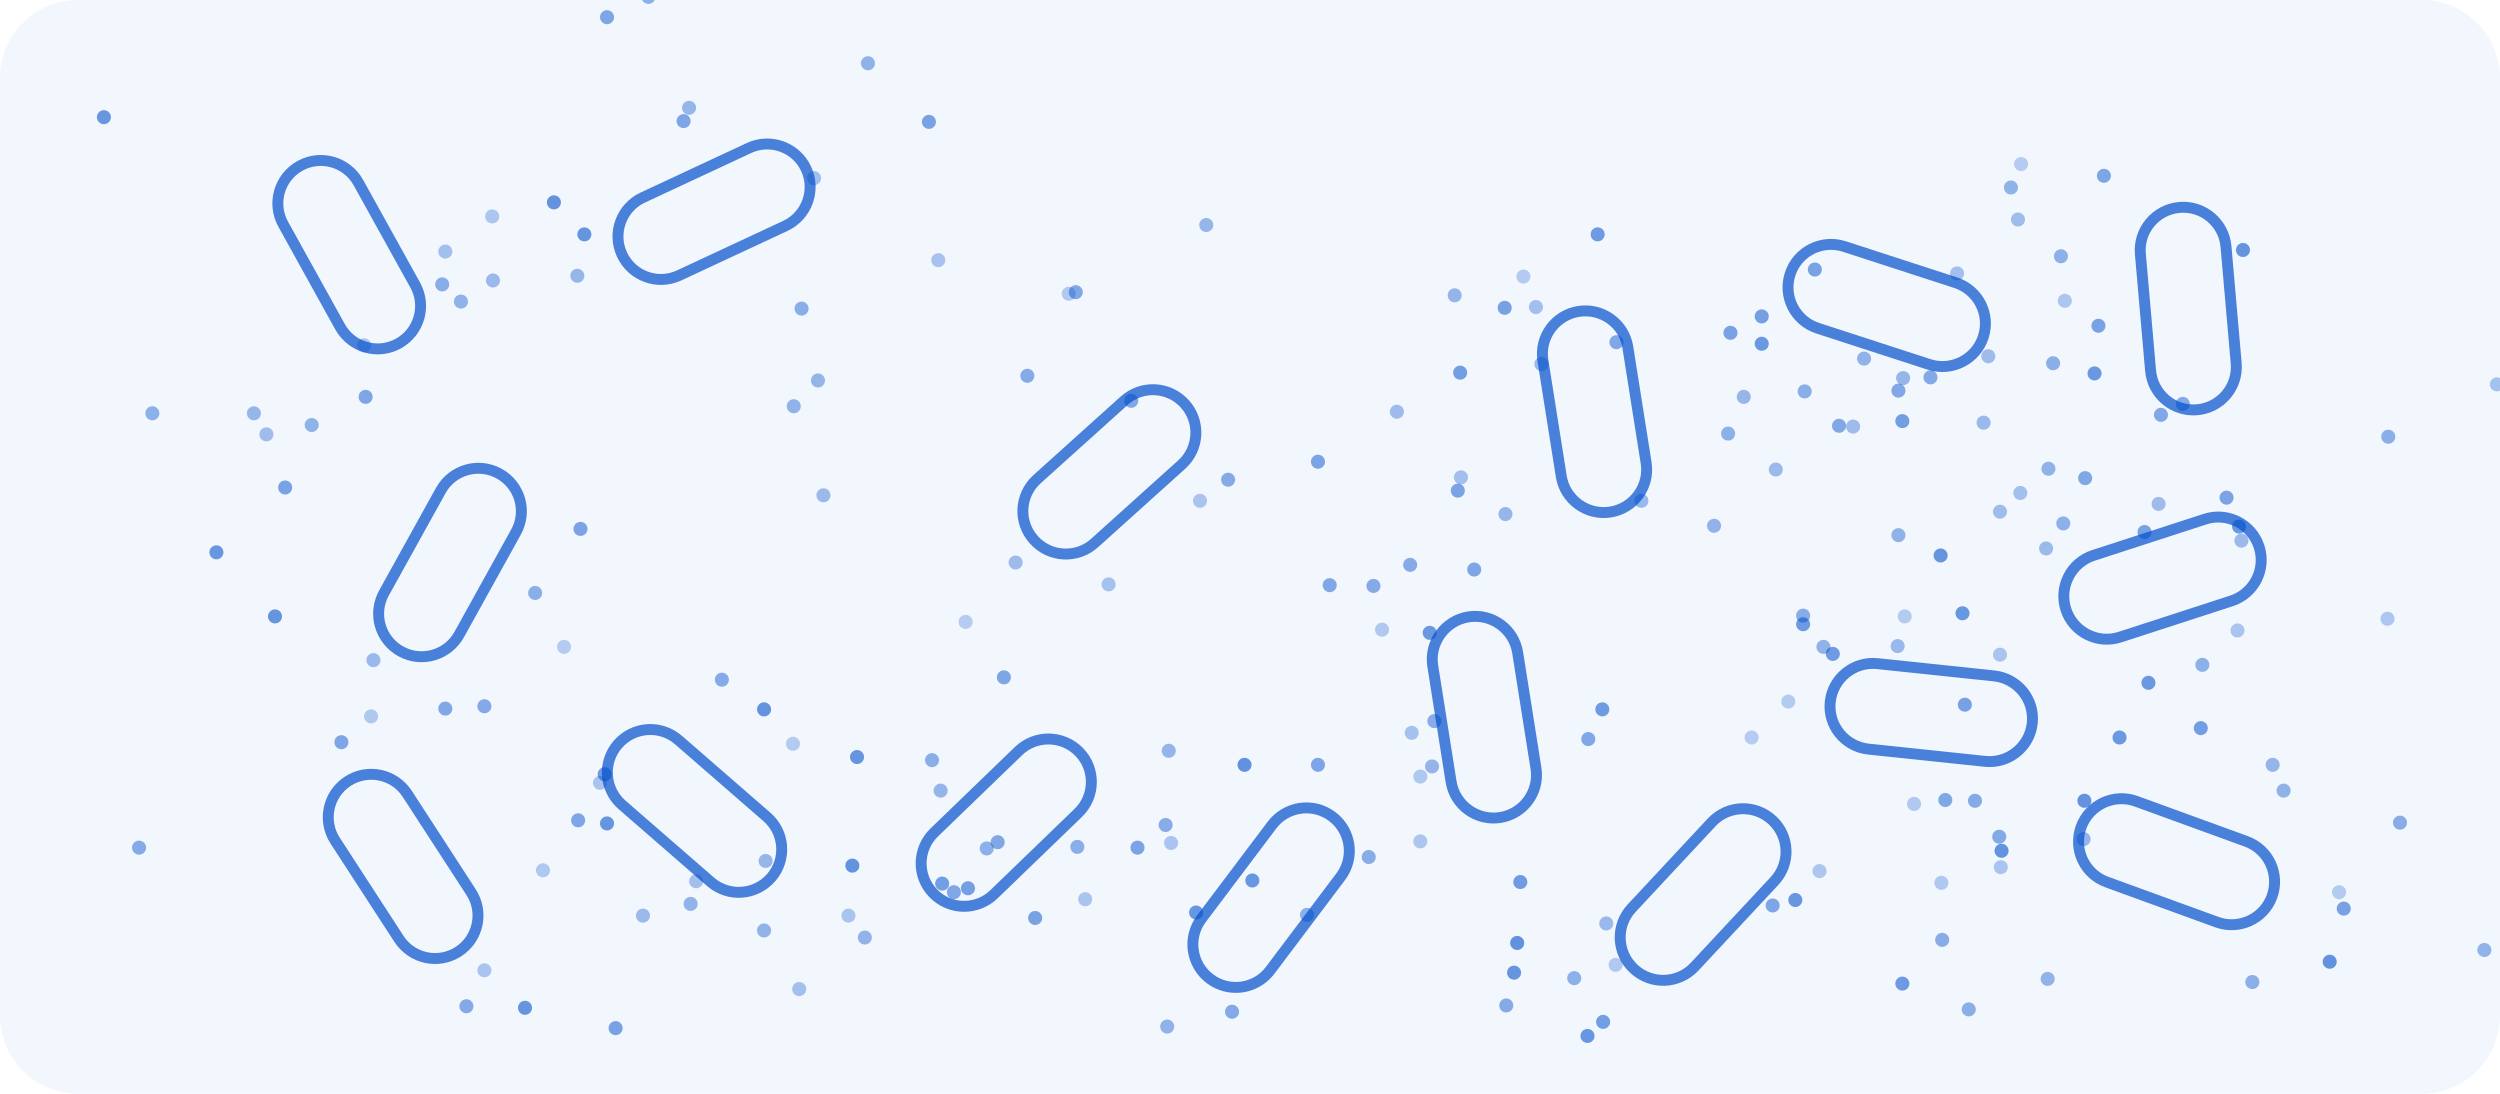
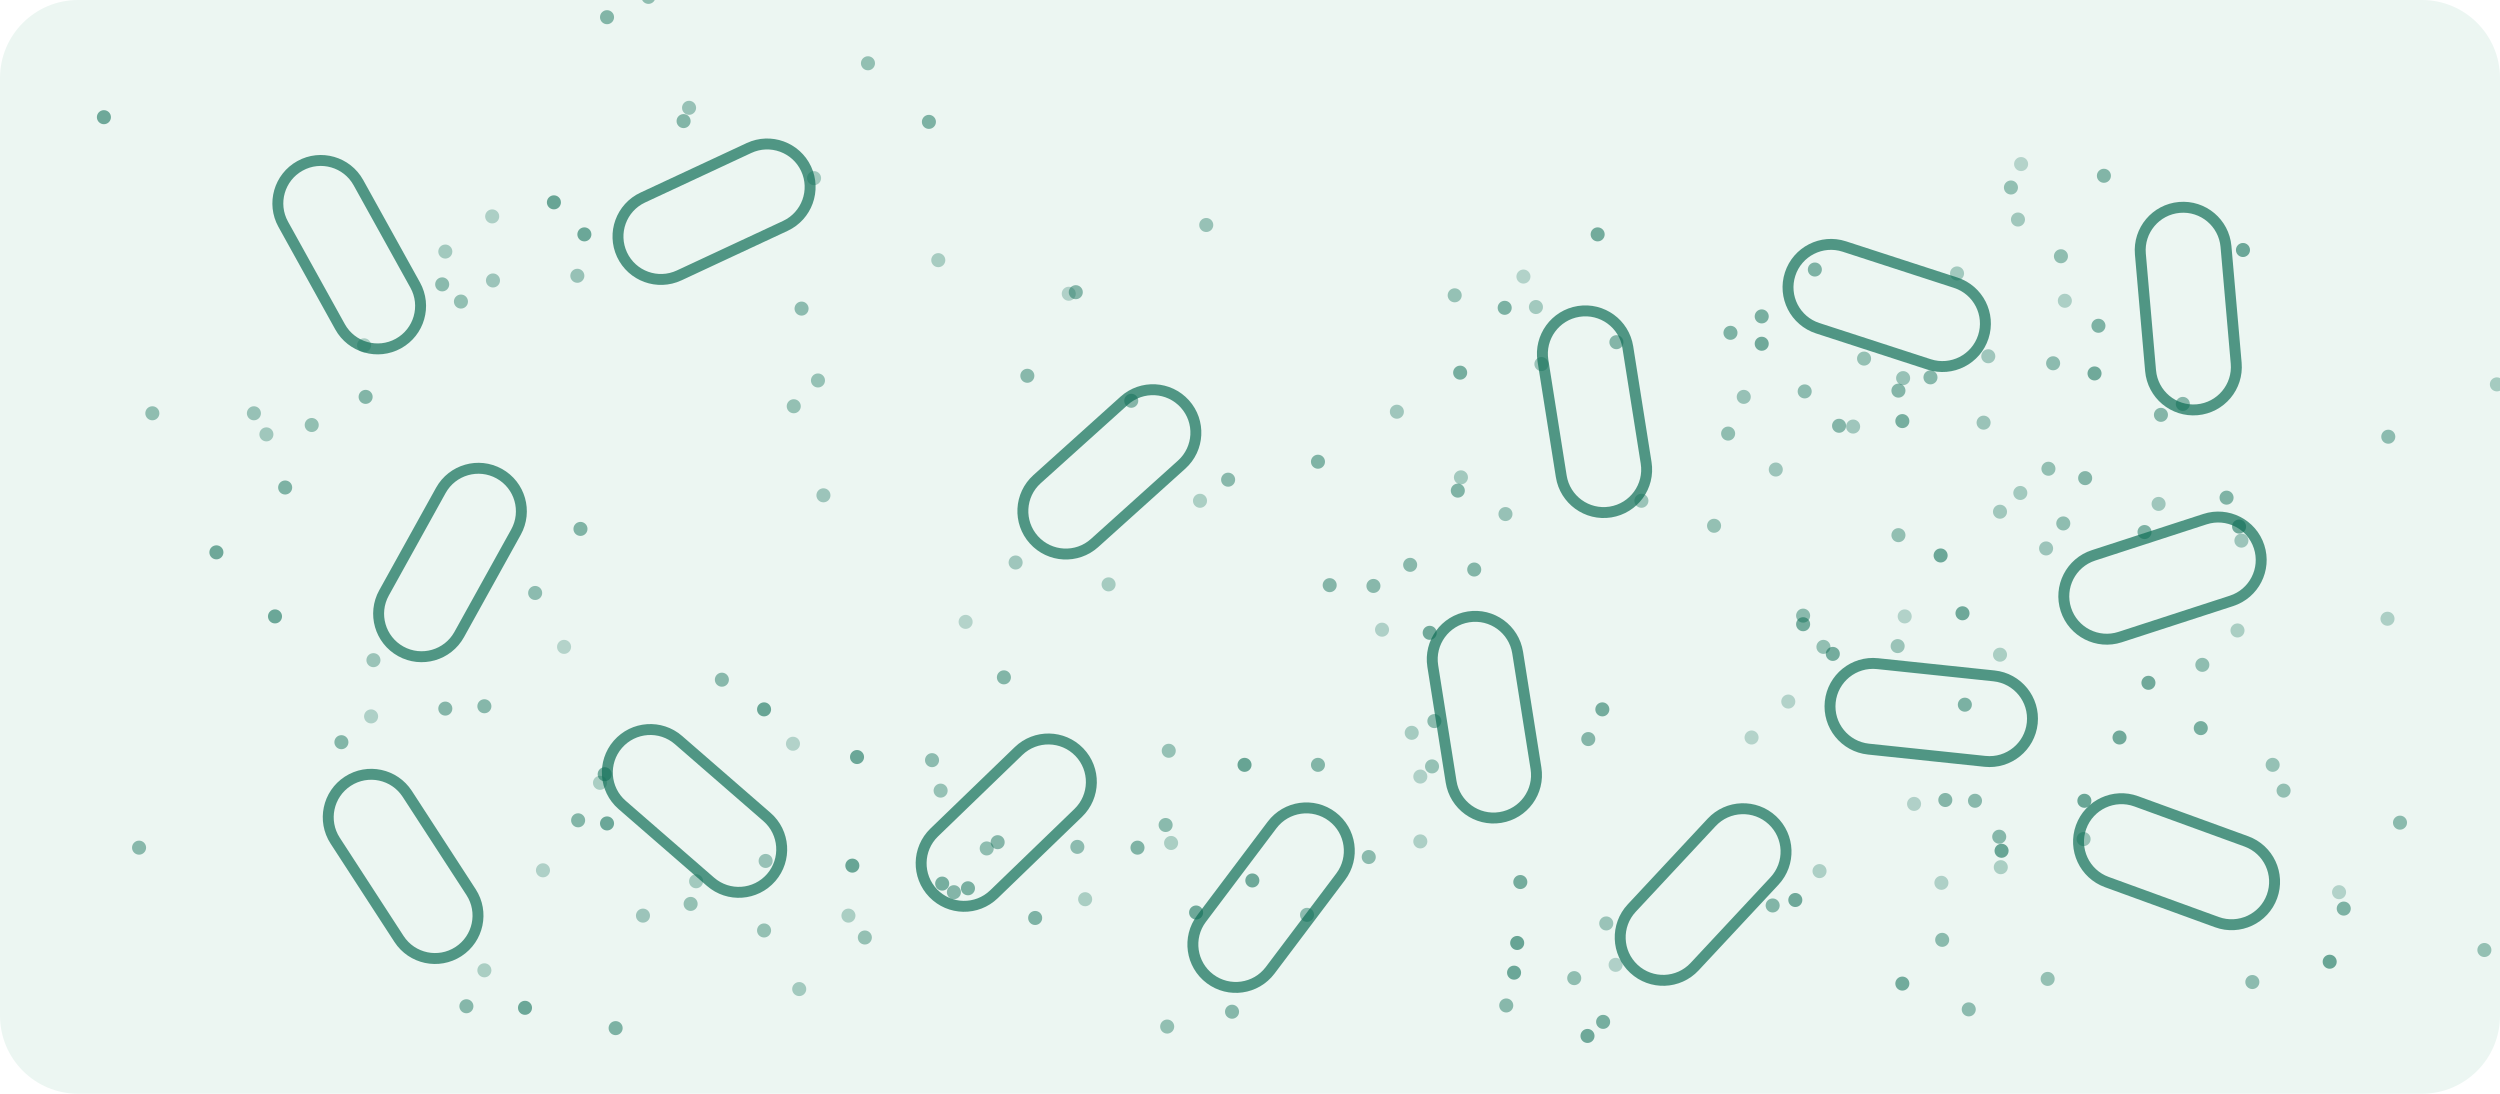
<svg xmlns="http://www.w3.org/2000/svg" viewBox="0 0 320 140" role="img" aria-label="Bacteria signalling to each other with small molecules">
-   <rect width="320" height="140" rx="10" fill="#f2f6fd" />
-   <rect x="265.6" y="104.8" width="26" height="11" rx="5.5" fill="none" stroke="#004fcc" stroke-opacity="0.7" stroke-width="1.4" transform="rotate(20 278.6 110.3)" />
-   <rect x="31.7" y="27.1" width="26" height="11" rx="5.5" fill="none" stroke="#004fcc" stroke-opacity="0.7" stroke-width="1.4" transform="rotate(61 44.7 32.6)" />
-   <rect x="234.2" y="85.7" width="26" height="11" rx="5.5" fill="none" stroke="#004fcc" stroke-opacity="0.7" stroke-width="1.4" transform="rotate(6 247.2 91.2)" />
-   <rect x="191.1" y="47.2" width="26" height="11" rx="5.5" fill="none" stroke="#004fcc" stroke-opacity="0.7" stroke-width="1.4" transform="rotate(81 204.1 52.7)" />
-   <rect x="129.0" y="54.9" width="26" height="11" rx="5.5" fill="none" stroke="#004fcc" stroke-opacity="0.7" stroke-width="1.4" transform="rotate(138 142.0 60.4)" />
-   <rect x="205.0" y="109.0" width="26" height="11" rx="5.5" fill="none" stroke="#004fcc" stroke-opacity="0.7" stroke-width="1.4" transform="rotate(133 218.0 114.5)" />
-   <rect x="263.8" y="68.5" width="26" height="11" rx="5.5" fill="none" stroke="#004fcc" stroke-opacity="0.7" stroke-width="1.4" transform="rotate(162 276.8 74.0)" />
-   <rect x="115.8" y="99.8" width="26" height="11" rx="5.5" fill="none" stroke="#004fcc" stroke-opacity="0.7" stroke-width="1.4" transform="rotate(136 128.8 105.3)" />
-   <rect x="78.4" y="21.6" width="26" height="11" rx="5.5" fill="none" stroke="#004fcc" stroke-opacity="0.7" stroke-width="1.4" transform="rotate(155 91.4 27.1)" />
-   <rect x="149.7" y="109.4" width="26" height="11" rx="5.5" fill="none" stroke="#004fcc" stroke-opacity="0.7" stroke-width="1.4" transform="rotate(127 162.7 114.9)" />
-   <rect x="267.1" y="34.0" width="26" height="11" rx="5.5" fill="none" stroke="#004fcc" stroke-opacity="0.7" stroke-width="1.4" transform="rotate(85 280.1 39.5)" />
-   <rect x="75.9" y="98.3" width="26" height="11" rx="5.5" fill="none" stroke="#004fcc" stroke-opacity="0.7" stroke-width="1.4" transform="rotate(41 88.9 103.8)" />
-   <rect x="44.6" y="66.5" width="26" height="11" rx="5.5" fill="none" stroke="#004fcc" stroke-opacity="0.7" stroke-width="1.4" transform="rotate(119 57.6 72.0)" />
-   <rect x="38.6" y="105.4" width="26" height="11" rx="5.5" fill="none" stroke="#004fcc" stroke-opacity="0.7" stroke-width="1.4" transform="rotate(57 51.6 110.9)" />
-   <rect x="228.5" y="33.6" width="26" height="11" rx="5.5" fill="none" stroke="#004fcc" stroke-opacity="0.7" stroke-width="1.4" transform="rotate(18 241.5 39.1)" />
-   <rect x="177.0" y="86.3" width="26" height="11" rx="5.5" fill="none" stroke="#004fcc" stroke-opacity="0.7" stroke-width="1.4" transform="rotate(81 190.0 91.8)" />
-   <circle cx="105.4" cy="63.4" r="0.90" fill="#004fcc" fill-opacity="0.36" />
-   <circle cx="279.4" cy="51.7" r="0.90" fill="#004fcc" fill-opacity="0.46" />
-   <circle cx="74.0" cy="105.0" r="0.90" fill="#004fcc" fill-opacity="0.48" />
-   <circle cx="120.1" cy="33.3" r="0.90" fill="#004fcc" fill-opacity="0.31" />
-   <circle cx="221.5" cy="42.6" r="0.90" fill="#004fcc" fill-opacity="0.50" />
-   <circle cx="57.0" cy="32.2" r="0.90" fill="#004fcc" fill-opacity="0.33" />
-   <circle cx="243.5" cy="53.9" r="0.90" fill="#004fcc" fill-opacity="0.53" />
-   <circle cx="88.4" cy="115.7" r="0.90" fill="#004fcc" fill-opacity="0.40" />
-   <circle cx="288.3" cy="125.7" r="0.90" fill="#004fcc" fill-opacity="0.43" />
-   <circle cx="248.5" cy="113.0" r="0.90" fill="#004fcc" fill-opacity="0.28" />
-   <circle cx="226.9" cy="115.9" r="0.90" fill="#004fcc" fill-opacity="0.48" />
-   <circle cx="235.4" cy="54.5" r="0.90" fill="#004fcc" fill-opacity="0.47" />
-   <circle cx="281.7" cy="93.2" r="0.90" fill="#004fcc" fill-opacity="0.53" />
-   <circle cx="17.8" cy="108.5" r="0.90" fill="#004fcc" fill-opacity="0.45" />
-   <circle cx="13.3" cy="15.0" r="0.90" fill="#004fcc" fill-opacity="0.57" />
-   <circle cx="167.3" cy="117.1" r="0.90" fill="#004fcc" fill-opacity="0.43" />
-   <circle cx="223.2" cy="50.8" r="0.90" fill="#004fcc" fill-opacity="0.38" />
-   <circle cx="290.9" cy="97.9" r="0.90" fill="#004fcc" fill-opacity="0.39" />
-   <circle cx="195.0" cy="35.4" r="0.90" fill="#004fcc" fill-opacity="0.26" />
-   <circle cx="276.6" cy="53.1" r="0.90" fill="#004fcc" fill-opacity="0.47" />
-   <circle cx="254.5" cy="45.6" r="0.90" fill="#004fcc" fill-opacity="0.35" />
-   <circle cx="78.8" cy="131.6" r="0.90" fill="#004fcc" fill-opacity="0.50" />
-   <circle cx="120.4" cy="101.2" r="0.90" fill="#004fcc" fill-opacity="0.39" />
-   <circle cx="253.9" cy="54.1" r="0.90" fill="#004fcc" fill-opacity="0.37" />
-   <circle cx="197.3" cy="46.6" r="0.90" fill="#004fcc" fill-opacity="0.37" />
-   <circle cx="74.3" cy="67.7" r="0.90" fill="#004fcc" fill-opacity="0.49" />
-   <circle cx="300.0" cy="116.3" r="0.90" fill="#004fcc" fill-opacity="0.50" />
-   <circle cx="149.4" cy="131.4" r="0.90" fill="#004fcc" fill-opacity="0.41" />
-   <circle cx="77.7" cy="105.4" r="0.90" fill="#004fcc" fill-opacity="0.58" />
-   <circle cx="77.4" cy="99.1" r="0.90" fill="#004fcc" fill-opacity="0.54" />
-   <circle cx="149.2" cy="105.6" r="0.90" fill="#004fcc" fill-opacity="0.44" />
-   <circle cx="234.6" cy="83.7" r="0.90" fill="#004fcc" fill-opacity="0.54" />
-   <circle cx="186.9" cy="47.7" r="0.90" fill="#004fcc" fill-opacity="0.53" />
-   <circle cx="251.2" cy="78.5" r="0.90" fill="#004fcc" fill-opacity="0.57" />
-   <circle cx="46.8" cy="50.8" r="0.90" fill="#004fcc" fill-opacity="0.48" />
-   <circle cx="262.8" cy="46.5" r="0.90" fill="#004fcc" fill-opacity="0.43" />
-   <circle cx="238.6" cy="45.9" r="0.90" fill="#004fcc" fill-opacity="0.40" />
-   <circle cx="232.3" cy="34.5" r="0.90" fill="#004fcc" fill-opacity="0.50" />
-   <circle cx="104.2" cy="22.8" r="0.90" fill="#004fcc" fill-opacity="0.33" />
-   <circle cx="92.4" cy="87.0" r="0.90" fill="#004fcc" fill-opacity="0.45" />
-   <circle cx="154.4" cy="28.8" r="0.90" fill="#004fcc" fill-opacity="0.38" />
-   <circle cx="206.8" cy="123.5" r="0.90" fill="#004fcc" fill-opacity="0.27" />
-   <circle cx="118.9" cy="15.6" r="0.90" fill="#004fcc" fill-opacity="0.50" />
-   <circle cx="175.2" cy="109.7" r="0.90" fill="#004fcc" fill-opacity="0.44" />
-   <circle cx="249.0" cy="102.4" r="0.90" fill="#004fcc" fill-opacity="0.47" />
-   <circle cx="73.9" cy="35.3" r="0.90" fill="#004fcc" fill-opacity="0.38" />
-   <circle cx="292.3" cy="101.2" r="0.90" fill="#004fcc" fill-opacity="0.41" />
-   <circle cx="228.9" cy="89.8" r="0.90" fill="#004fcc" fill-opacity="0.26" />
-   <circle cx="286.6" cy="67.4" r="0.90" fill="#004fcc" fill-opacity="0.56" />
-   <circle cx="180.5" cy="72.3" r="0.90" fill="#004fcc" fill-opacity="0.45" />
-   <circle cx="264.1" cy="67.0" r="0.90" fill="#004fcc" fill-opacity="0.42" />
-   <circle cx="186.6" cy="62.8" r="0.90" fill="#004fcc" fill-opacity="0.49" />
-   <circle cx="180.7" cy="93.8" r="0.90" fill="#004fcc" fill-opacity="0.32" />
-   <circle cx="229.8" cy="115.2" r="0.90" fill="#004fcc" fill-opacity="0.57" />
-   <circle cx="242.9" cy="82.7" r="0.90" fill="#004fcc" fill-opacity="0.37" />
-   <circle cx="111.1" cy="8.1" r="0.90" fill="#004fcc" fill-opacity="0.41" />
-   <circle cx="248.4" cy="71.1" r="0.90" fill="#004fcc" fill-opacity="0.58" />
-   <circle cx="57.0" cy="90.7" r="0.90" fill="#004fcc" fill-opacity="0.47" />
-   <circle cx="168.7" cy="59.1" r="0.90" fill="#004fcc" fill-opacity="0.49" />
-   <circle cx="157.2" cy="61.4" r="0.90" fill="#004fcc" fill-opacity="0.45" />
-   <circle cx="262.1" cy="125.3" r="0.90" fill="#004fcc" fill-opacity="0.40" />
-   <circle cx="138.9" cy="115.1" r="0.90" fill="#004fcc" fill-opacity="0.30" />
-   <circle cx="150.8" cy="148.3" r="0.90" fill="#004fcc" fill-opacity="0.48" />
-   <circle cx="149.6" cy="96.1" r="0.90" fill="#004fcc" fill-opacity="0.39" />
-   <circle cx="230.8" cy="79.9" r="0.90" fill="#004fcc" fill-opacity="0.55" />
-   <circle cx="144.8" cy="51.3" r="0.90" fill="#004fcc" fill-opacity="0.47" />
-   <circle cx="119.3" cy="97.3" r="0.90" fill="#004fcc" fill-opacity="0.43" />
-   <circle cx="63.0" cy="27.7" r="0.90" fill="#004fcc" fill-opacity="0.29" />
-   <circle cx="47.8" cy="84.5" r="0.90" fill="#004fcc" fill-opacity="0.37" />
-   <circle cx="97.8" cy="119.1" r="0.90" fill="#004fcc" fill-opacity="0.40" />
-   <circle cx="159.3" cy="97.9" r="0.90" fill="#004fcc" fill-opacity="0.60" />
-   <circle cx="286.9" cy="69.2" r="0.90" fill="#004fcc" fill-opacity="0.36" />
-   <circle cx="204.5" cy="30.0" r="0.90" fill="#004fcc" fill-opacity="0.55" />
-   <circle cx="205.2" cy="130.8" r="0.90" fill="#004fcc" fill-opacity="0.53" />
-   <circle cx="120.6" cy="113.1" r="0.90" fill="#004fcc" fill-opacity="0.53" />
-   <circle cx="274.5" cy="68.1" r="0.90" fill="#004fcc" fill-opacity="0.50" />
-   <circle cx="287.1" cy="32.0" r="0.90" fill="#004fcc" fill-opacity="0.58" />
-   <circle cx="127.7" cy="107.8" r="0.90" fill="#004fcc" fill-opacity="0.47" />
-   <circle cx="256.2" cy="108.9" r="0.90" fill="#004fcc" fill-opacity="0.59" />
-   <circle cx="69.5" cy="111.4" r="0.90" fill="#004fcc" fill-opacity="0.28" />
-   <circle cx="232.9" cy="111.5" r="0.90" fill="#004fcc" fill-opacity="0.29" />
-   <circle cx="203.2" cy="132.6" r="0.90" fill="#004fcc" fill-opacity="0.57" />
-   <circle cx="62.0" cy="90.4" r="0.90" fill="#004fcc" fill-opacity="0.46" />
-   <circle cx="153.1" cy="116.8" r="0.90" fill="#004fcc" fill-opacity="0.57" />
-   <circle cx="108.6" cy="117.2" r="0.90" fill="#004fcc" fill-opacity="0.30" />
-   <circle cx="256.1" cy="111.0" r="0.90" fill="#004fcc" fill-opacity="0.30" />
-   <circle cx="89.1" cy="112.8" r="0.90" fill="#004fcc" fill-opacity="0.33" />
-   <circle cx="32.5" cy="52.9" r="0.90" fill="#004fcc" fill-opacity="0.38" />
-   <circle cx="59.0" cy="38.6" r="0.90" fill="#004fcc" fill-opacity="0.41" />
-   <circle cx="102.6" cy="39.5" r="0.90" fill="#004fcc" fill-opacity="0.43" />
-   <circle cx="186.2" cy="37.8" r="0.90" fill="#004fcc" fill-opacity="0.39" />
-   <circle cx="19.5" cy="52.9" r="0.90" fill="#004fcc" fill-opacity="0.42" />
-   <circle cx="305.7" cy="55.9" r="0.90" fill="#004fcc" fill-opacity="0.43" />
-   <circle cx="205.1" cy="90.8" r="0.90" fill="#004fcc" fill-opacity="0.54" />
-   <circle cx="225.5" cy="44.0" r="0.90" fill="#004fcc" fill-opacity="0.56" />
-   <circle cx="264.3" cy="38.5" r="0.90" fill="#004fcc" fill-opacity="0.29" />
-   <circle cx="224.2" cy="94.4" r="0.90" fill="#004fcc" fill-opacity="0.25" />
-   <circle cx="196.6" cy="39.3" r="0.90" fill="#004fcc" fill-opacity="0.33" />
-   <circle cx="298.2" cy="123.1" r="0.90" fill="#004fcc" fill-opacity="0.59" />
-   <circle cx="268.1" cy="47.8" r="0.90" fill="#004fcc" fill-opacity="0.56" />
-   <circle cx="145.6" cy="108.5" r="0.90" fill="#004fcc" fill-opacity="0.49" />
-   <circle cx="56.6" cy="36.4" r="0.90" fill="#004fcc" fill-opacity="0.44" />
-   <circle cx="271.3" cy="94.4" r="0.90" fill="#004fcc" fill-opacity="0.56" />
-   <circle cx="123.6" cy="79.6" r="0.90" fill="#004fcc" fill-opacity="0.25" />
-   <circle cx="206.9" cy="43.8" r="0.90" fill="#004fcc" fill-opacity="0.47" />
-   <circle cx="43.7" cy="95.0" r="0.90" fill="#004fcc" fill-opacity="0.48" />
-   <circle cx="27.7" cy="70.7" r="0.90" fill="#004fcc" fill-opacity="0.57" />
-   <circle cx="194.6" cy="112.9" r="0.90" fill="#004fcc" fill-opacity="0.54" />
-   <circle cx="130.0" cy="72.0" r="0.90" fill="#004fcc" fill-opacity="0.35" />
-   <circle cx="62.0" cy="124.2" r="0.90" fill="#004fcc" fill-opacity="0.30" />
-   <circle cx="263.8" cy="32.8" r="0.90" fill="#004fcc" fill-opacity="0.42" />
-   <circle cx="126.3" cy="108.6" r="0.90" fill="#004fcc" fill-opacity="0.42" />
-   <circle cx="87.5" cy="15.5" r="0.90" fill="#004fcc" fill-opacity="0.48" />
-   <circle cx="251.5" cy="90.2" r="0.90" fill="#004fcc" fill-opacity="0.51" />
-   <circle cx="266.9" cy="61.2" r="0.90" fill="#004fcc" fill-opacity="0.47" />
-   <circle cx="83.0" cy="-0.4" r="0.90" fill="#004fcc" fill-opacity="0.42" />
-   <circle cx="46.6" cy="44.2" r="0.90" fill="#004fcc" fill-opacity="0.30" />
-   <circle cx="319.6" cy="49.2" r="0.90" fill="#004fcc" fill-opacity="0.32" />
-   <circle cx="225.5" cy="40.5" r="0.90" fill="#004fcc" fill-opacity="0.52" />
-   <circle cx="275.0" cy="87.4" r="0.90" fill="#004fcc" fill-opacity="0.56" />
-   <circle cx="261.9" cy="70.2" r="0.90" fill="#004fcc" fill-opacity="0.36" />
-   <circle cx="114.2" cy="-4.3" r="0.90" fill="#004fcc" fill-opacity="0.43" />
-   <circle cx="243.0" cy="68.5" r="0.90" fill="#004fcc" fill-opacity="0.41" />
-   <circle cx="192.6" cy="39.4" r="0.90" fill="#004fcc" fill-opacity="0.51" />
-   <circle cx="266.7" cy="107.4" r="0.90" fill="#004fcc" fill-opacity="0.39" />
-   <circle cx="256.0" cy="83.8" r="0.90" fill="#004fcc" fill-opacity="0.30" />
-   <circle cx="205.6" cy="118.2" r="0.90" fill="#004fcc" fill-opacity="0.37" />
-   <circle cx="170.2" cy="74.9" r="0.90" fill="#004fcc" fill-opacity="0.47" />
-   <circle cx="210.1" cy="64.1" r="0.90" fill="#004fcc" fill-opacity="0.37" />
-   <circle cx="255.9" cy="107.1" r="0.90" fill="#004fcc" fill-opacity="0.46" />
-   <circle cx="183.0" cy="81.0" r="0.90" fill="#004fcc" fill-opacity="0.56" />
-   <circle cx="183.6" cy="92.3" r="0.90" fill="#004fcc" fill-opacity="0.44" />
-   <circle cx="194.2" cy="120.7" r="0.90" fill="#004fcc" fill-opacity="0.60" />
-   <circle cx="34.1" cy="55.6" r="0.90" fill="#004fcc" fill-opacity="0.34" />
-   <circle cx="268.6" cy="41.7" r="0.90" fill="#004fcc" fill-opacity="0.50" />
-   <circle cx="149.9" cy="107.9" r="0.90" fill="#004fcc" fill-opacity="0.30" />
-   <circle cx="137.7" cy="37.4" r="0.90" fill="#004fcc" fill-opacity="0.47" />
-   <circle cx="269.3" cy="22.5" r="0.90" fill="#004fcc" fill-opacity="0.48" />
-   <circle cx="192.8" cy="128.7" r="0.90" fill="#004fcc" fill-opacity="0.45" />
-   <circle cx="132.5" cy="117.5" r="0.90" fill="#004fcc" fill-opacity="0.50" />
-   <circle cx="250.5" cy="35.0" r="0.90" fill="#004fcc" fill-opacity="0.33" />
-   <circle cx="256.0" cy="65.5" r="0.90" fill="#004fcc" fill-opacity="0.34" />
-   <circle cx="110.7" cy="120.0" r="0.90" fill="#004fcc" fill-opacity="0.40" />
-   <circle cx="221.2" cy="55.5" r="0.90" fill="#004fcc" fill-opacity="0.42" />
-   <circle cx="68.5" cy="75.9" r="0.90" fill="#004fcc" fill-opacity="0.43" />
-   <circle cx="230.8" cy="78.8" r="0.90" fill="#004fcc" fill-opacity="0.44" />
-   <circle cx="252.0" cy="129.2" r="0.90" fill="#004fcc" fill-opacity="0.43" />
-   <circle cx="192.7" cy="65.8" r="0.90" fill="#004fcc" fill-opacity="0.38" />
-   <circle cx="187.0" cy="61.1" r="0.90" fill="#004fcc" fill-opacity="0.33" />
-   <circle cx="299.4" cy="114.2" r="0.90" fill="#004fcc" fill-opacity="0.26" />
-   <circle cx="153.6" cy="64.1" r="0.90" fill="#004fcc" fill-opacity="0.30" />
-   <circle cx="181.8" cy="107.7" r="0.90" fill="#004fcc" fill-opacity="0.29" />
-   <circle cx="243.8" cy="78.9" r="0.90" fill="#004fcc" fill-opacity="0.26" />
-   <circle cx="74.8" cy="30.0" r="0.90" fill="#004fcc" fill-opacity="0.58" />
-   <circle cx="98.0" cy="110.2" r="0.90" fill="#004fcc" fill-opacity="0.38" />
-   <circle cx="67.2" cy="129.0" r="0.90" fill="#004fcc" fill-opacity="0.58" />
-   <circle cx="70.9" cy="25.9" r="0.90" fill="#004fcc" fill-opacity="0.59" />
-   <circle cx="318.0" cy="121.6" r="0.90" fill="#004fcc" fill-opacity="0.40" />
-   <circle cx="245.0" cy="102.9" r="0.90" fill="#004fcc" fill-opacity="0.27" />
-   <circle cx="231.0" cy="50.1" r="0.90" fill="#004fcc" fill-opacity="0.43" />
-   <circle cx="59.7" cy="128.8" r="0.90" fill="#004fcc" fill-opacity="0.46" />
-   <circle cx="266.8" cy="102.5" r="0.90" fill="#004fcc" fill-opacity="0.59" />
-   <circle cx="101.5" cy="95.2" r="0.90" fill="#004fcc" fill-opacity="0.26" />
-   <circle cx="109.7" cy="96.9" r="0.90" fill="#004fcc" fill-opacity="0.58" />
-   <circle cx="157.7" cy="129.5" r="0.90" fill="#004fcc" fill-opacity="0.46" />
-   <circle cx="248.6" cy="120.3" r="0.90" fill="#004fcc" fill-opacity="0.44" />
-   <circle cx="178.8" cy="52.7" r="0.90" fill="#004fcc" fill-opacity="0.35" />
-   <circle cx="137.9" cy="108.4" r="0.90" fill="#004fcc" fill-opacity="0.43" />
-   <circle cx="76.8" cy="100.2" r="0.90" fill="#004fcc" fill-opacity="0.30" />
-   <circle cx="109.1" cy="110.8" r="0.90" fill="#004fcc" fill-opacity="0.59" />
-   <circle cx="193.8" cy="124.5" r="0.90" fill="#004fcc" fill-opacity="0.58" />
-   <circle cx="247.1" cy="48.3" r="0.90" fill="#004fcc" fill-opacity="0.46" />
-   <circle cx="141.9" cy="74.8" r="0.90" fill="#004fcc" fill-opacity="0.32" />
-   <circle cx="131.5" cy="48.1" r="0.90" fill="#004fcc" fill-opacity="0.45" />
-   <circle cx="101.6" cy="52.0" r="0.90" fill="#004fcc" fill-opacity="0.40" />
-   <circle cx="122.1" cy="114.2" r="0.90" fill="#004fcc" fill-opacity="0.47" />
-   <circle cx="63.1" cy="35.9" r="0.90" fill="#004fcc" fill-opacity="0.36" />
-   <circle cx="307.2" cy="105.3" r="0.90" fill="#004fcc" fill-opacity="0.44" />
-   <circle cx="88.2" cy="13.8" r="0.90" fill="#004fcc" fill-opacity="0.38" />
-   <circle cx="258.3" cy="28.1" r="0.90" fill="#004fcc" fill-opacity="0.34" />
-   <circle cx="219.4" cy="67.3" r="0.90" fill="#004fcc" fill-opacity="0.40" />
-   <circle cx="128.5" cy="86.7" r="0.90" fill="#004fcc" fill-opacity="0.48" />
-   <circle cx="39.9" cy="54.4" r="0.90" fill="#004fcc" fill-opacity="0.41" />
-   <circle cx="35.2" cy="78.9" r="0.90" fill="#004fcc" fill-opacity="0.58" />
-   <circle cx="102.3" cy="126.6" r="0.90" fill="#004fcc" fill-opacity="0.33" />
-   <circle cx="201.5" cy="125.2" r="0.90" fill="#004fcc" fill-opacity="0.42" />
-   <circle cx="183.3" cy="98.1" r="0.90" fill="#004fcc" fill-opacity="0.39" />
-   <circle cx="77.7" cy="2.2" r="0.90" fill="#004fcc" fill-opacity="0.48" />
-   <circle cx="72.2" cy="82.8" r="0.90" fill="#004fcc" fill-opacity="0.25" />
-   <circle cx="82.3" cy="117.2" r="0.90" fill="#004fcc" fill-opacity="0.36" />
-   <circle cx="47.5" cy="91.7" r="0.90" fill="#004fcc" fill-opacity="0.28" />
-   <circle cx="160.3" cy="112.7" r="0.90" fill="#004fcc" fill-opacity="0.57" />
-   <circle cx="227.3" cy="60.1" r="0.90" fill="#004fcc" fill-opacity="0.36" />
-   <circle cx="136.8" cy="37.6" r="0.90" fill="#004fcc" fill-opacity="0.27" />
-   <circle cx="258.7" cy="21.0" r="0.90" fill="#004fcc" fill-opacity="0.25" />
-   <circle cx="175.8" cy="75.0" r="0.90" fill="#004fcc" fill-opacity="0.45" />
-   <circle cx="123.9" cy="113.7" r="0.90" fill="#004fcc" fill-opacity="0.52" />
-   <circle cx="36.5" cy="62.4" r="0.90" fill="#004fcc" fill-opacity="0.50" />
-   <circle cx="243.6" cy="48.4" r="0.90" fill="#004fcc" fill-opacity="0.38" />
-   <circle cx="97.8" cy="90.8" r="0.90" fill="#004fcc" fill-opacity="0.59" />
-   <circle cx="203.3" cy="94.6" r="0.90" fill="#004fcc" fill-opacity="0.47" />
-   <circle cx="258.6" cy="63.1" r="0.90" fill="#004fcc" fill-opacity="0.33" />
-   <circle cx="104.7" cy="48.7" r="0.90" fill="#004fcc" fill-opacity="0.39" />
-   <circle cx="188.7" cy="72.9" r="0.90" fill="#004fcc" fill-opacity="0.48" />
-   <circle cx="281.9" cy="85.1" r="0.90" fill="#004fcc" fill-opacity="0.42" />
-   <circle cx="286.4" cy="80.7" r="0.90" fill="#004fcc" fill-opacity="0.30" />
-   <circle cx="262.2" cy="60.0" r="0.90" fill="#004fcc" fill-opacity="0.41" />
-   <circle cx="276.3" cy="64.5" r="0.90" fill="#004fcc" fill-opacity="0.35" />
-   <circle cx="264.5" cy="149.6" r="0.90" fill="#004fcc" fill-opacity="0.45" />
-   <circle cx="181.8" cy="99.4" r="0.90" fill="#004fcc" fill-opacity="0.28" />
-   <circle cx="257.4" cy="24.0" r="0.90" fill="#004fcc" fill-opacity="0.41" />
-   <circle cx="243.5" cy="125.9" r="0.90" fill="#004fcc" fill-opacity="0.55" />
-   <circle cx="237.2" cy="54.6" r="0.90" fill="#004fcc" fill-opacity="0.35" />
-   <circle cx="252.8" cy="102.5" r="0.90" fill="#004fcc" fill-opacity="0.45" />
-   <circle cx="233.4" cy="82.8" r="0.90" fill="#004fcc" fill-opacity="0.41" />
-   <circle cx="285.0" cy="63.7" r="0.90" fill="#004fcc" fill-opacity="0.49" />
-   <circle cx="243.0" cy="50.0" r="0.90" fill="#004fcc" fill-opacity="0.47" />
-   <circle cx="168.7" cy="97.9" r="0.90" fill="#004fcc" fill-opacity="0.48" />
-   <circle cx="305.6" cy="79.2" r="0.90" fill="#004fcc" fill-opacity="0.29" />
-   <circle cx="176.9" cy="80.6" r="0.90" fill="#004fcc" fill-opacity="0.28" />
+   <rect width="320" height="140" rx="10" fill="#ecf6f2" />
+   <rect x="265.6" y="104.8" width="26" height="11" rx="5.5" fill="none" stroke="#0f6e56" stroke-opacity="0.7" stroke-width="1.4" transform="rotate(20 278.6 110.3)" />
+   <rect x="31.7" y="27.1" width="26" height="11" rx="5.5" fill="none" stroke="#0f6e56" stroke-opacity="0.7" stroke-width="1.4" transform="rotate(61 44.7 32.6)" />
+   <rect x="234.2" y="85.7" width="26" height="11" rx="5.5" fill="none" stroke="#0f6e56" stroke-opacity="0.7" stroke-width="1.4" transform="rotate(6 247.2 91.2)" />
+   <rect x="191.1" y="47.2" width="26" height="11" rx="5.5" fill="none" stroke="#0f6e56" stroke-opacity="0.7" stroke-width="1.4" transform="rotate(81 204.1 52.7)" />
+   <rect x="129.0" y="54.9" width="26" height="11" rx="5.5" fill="none" stroke="#0f6e56" stroke-opacity="0.7" stroke-width="1.4" transform="rotate(138 142.0 60.4)" />
+   <rect x="205.0" y="109.0" width="26" height="11" rx="5.5" fill="none" stroke="#0f6e56" stroke-opacity="0.7" stroke-width="1.4" transform="rotate(133 218.0 114.5)" />
+   <rect x="263.8" y="68.5" width="26" height="11" rx="5.5" fill="none" stroke="#0f6e56" stroke-opacity="0.7" stroke-width="1.4" transform="rotate(162 276.8 74.0)" />
+   <rect x="115.8" y="99.8" width="26" height="11" rx="5.5" fill="none" stroke="#0f6e56" stroke-opacity="0.7" stroke-width="1.4" transform="rotate(136 128.8 105.3)" />
+   <rect x="78.4" y="21.6" width="26" height="11" rx="5.5" fill="none" stroke="#0f6e56" stroke-opacity="0.7" stroke-width="1.4" transform="rotate(155 91.4 27.1)" />
+   <rect x="149.7" y="109.4" width="26" height="11" rx="5.5" fill="none" stroke="#0f6e56" stroke-opacity="0.7" stroke-width="1.4" transform="rotate(127 162.7 114.9)" />
+   <rect x="267.1" y="34.0" width="26" height="11" rx="5.5" fill="none" stroke="#0f6e56" stroke-opacity="0.7" stroke-width="1.4" transform="rotate(85 280.1 39.5)" />
+   <rect x="75.9" y="98.3" width="26" height="11" rx="5.5" fill="none" stroke="#0f6e56" stroke-opacity="0.7" stroke-width="1.4" transform="rotate(41 88.9 103.8)" />
+   <rect x="44.6" y="66.5" width="26" height="11" rx="5.5" fill="none" stroke="#0f6e56" stroke-opacity="0.7" stroke-width="1.4" transform="rotate(119 57.6 72.0)" />
+   <rect x="38.6" y="105.4" width="26" height="11" rx="5.5" fill="none" stroke="#0f6e56" stroke-opacity="0.7" stroke-width="1.4" transform="rotate(57 51.6 110.9)" />
+   <rect x="228.5" y="33.6" width="26" height="11" rx="5.5" fill="none" stroke="#0f6e56" stroke-opacity="0.7" stroke-width="1.4" transform="rotate(18 241.5 39.1)" />
+   <rect x="177.0" y="86.3" width="26" height="11" rx="5.5" fill="none" stroke="#0f6e56" stroke-opacity="0.7" stroke-width="1.4" transform="rotate(81 190.0 91.8)" />
+   <circle cx="105.4" cy="63.4" r="0.90" fill="#0f6e56" fill-opacity="0.36" />
+   <circle cx="279.4" cy="51.7" r="0.90" fill="#0f6e56" fill-opacity="0.46" />
+   <circle cx="74.0" cy="105.0" r="0.90" fill="#0f6e56" fill-opacity="0.48" />
+   <circle cx="120.1" cy="33.3" r="0.90" fill="#0f6e56" fill-opacity="0.31" />
+   <circle cx="221.5" cy="42.6" r="0.90" fill="#0f6e56" fill-opacity="0.50" />
+   <circle cx="57.0" cy="32.2" r="0.90" fill="#0f6e56" fill-opacity="0.33" />
+   <circle cx="243.5" cy="53.9" r="0.90" fill="#0f6e56" fill-opacity="0.53" />
+   <circle cx="88.4" cy="115.7" r="0.90" fill="#0f6e56" fill-opacity="0.40" />
+   <circle cx="288.3" cy="125.7" r="0.90" fill="#0f6e56" fill-opacity="0.43" />
+   <circle cx="248.5" cy="113.0" r="0.90" fill="#0f6e56" fill-opacity="0.28" />
+   <circle cx="226.9" cy="115.9" r="0.90" fill="#0f6e56" fill-opacity="0.48" />
+   <circle cx="235.4" cy="54.5" r="0.90" fill="#0f6e56" fill-opacity="0.47" />
+   <circle cx="281.7" cy="93.2" r="0.90" fill="#0f6e56" fill-opacity="0.53" />
+   <circle cx="17.8" cy="108.5" r="0.90" fill="#0f6e56" fill-opacity="0.45" />
+   <circle cx="13.3" cy="15.0" r="0.90" fill="#0f6e56" fill-opacity="0.57" />
+   <circle cx="167.3" cy="117.1" r="0.90" fill="#0f6e56" fill-opacity="0.43" />
+   <circle cx="223.2" cy="50.8" r="0.90" fill="#0f6e56" fill-opacity="0.38" />
+   <circle cx="290.9" cy="97.9" r="0.90" fill="#0f6e56" fill-opacity="0.39" />
+   <circle cx="195.0" cy="35.4" r="0.90" fill="#0f6e56" fill-opacity="0.26" />
+   <circle cx="276.6" cy="53.1" r="0.90" fill="#0f6e56" fill-opacity="0.47" />
+   <circle cx="254.5" cy="45.6" r="0.90" fill="#0f6e56" fill-opacity="0.35" />
+   <circle cx="78.8" cy="131.6" r="0.90" fill="#0f6e56" fill-opacity="0.50" />
+   <circle cx="120.4" cy="101.2" r="0.90" fill="#0f6e56" fill-opacity="0.39" />
+   <circle cx="253.9" cy="54.1" r="0.90" fill="#0f6e56" fill-opacity="0.37" />
+   <circle cx="197.3" cy="46.6" r="0.90" fill="#0f6e56" fill-opacity="0.37" />
+   <circle cx="74.3" cy="67.7" r="0.90" fill="#0f6e56" fill-opacity="0.49" />
+   <circle cx="300.0" cy="116.3" r="0.90" fill="#0f6e56" fill-opacity="0.50" />
+   <circle cx="149.4" cy="131.4" r="0.90" fill="#0f6e56" fill-opacity="0.41" />
+   <circle cx="77.7" cy="105.4" r="0.90" fill="#0f6e56" fill-opacity="0.58" />
+   <circle cx="77.4" cy="99.1" r="0.90" fill="#0f6e56" fill-opacity="0.54" />
+   <circle cx="149.2" cy="105.6" r="0.90" fill="#0f6e56" fill-opacity="0.44" />
+   <circle cx="234.6" cy="83.7" r="0.90" fill="#0f6e56" fill-opacity="0.54" />
+   <circle cx="186.9" cy="47.7" r="0.90" fill="#0f6e56" fill-opacity="0.53" />
+   <circle cx="251.2" cy="78.5" r="0.90" fill="#0f6e56" fill-opacity="0.57" />
+   <circle cx="46.8" cy="50.8" r="0.90" fill="#0f6e56" fill-opacity="0.48" />
+   <circle cx="262.8" cy="46.5" r="0.90" fill="#0f6e56" fill-opacity="0.43" />
+   <circle cx="238.6" cy="45.9" r="0.90" fill="#0f6e56" fill-opacity="0.40" />
+   <circle cx="232.3" cy="34.5" r="0.90" fill="#0f6e56" fill-opacity="0.50" />
+   <circle cx="104.2" cy="22.8" r="0.90" fill="#0f6e56" fill-opacity="0.33" />
+   <circle cx="92.4" cy="87.0" r="0.90" fill="#0f6e56" fill-opacity="0.45" />
+   <circle cx="154.4" cy="28.8" r="0.90" fill="#0f6e56" fill-opacity="0.38" />
+   <circle cx="206.8" cy="123.5" r="0.90" fill="#0f6e56" fill-opacity="0.27" />
+   <circle cx="118.9" cy="15.6" r="0.90" fill="#0f6e56" fill-opacity="0.50" />
+   <circle cx="175.2" cy="109.7" r="0.90" fill="#0f6e56" fill-opacity="0.44" />
+   <circle cx="249.0" cy="102.4" r="0.90" fill="#0f6e56" fill-opacity="0.47" />
+   <circle cx="73.9" cy="35.3" r="0.90" fill="#0f6e56" fill-opacity="0.38" />
+   <circle cx="292.3" cy="101.2" r="0.90" fill="#0f6e56" fill-opacity="0.41" />
+   <circle cx="228.9" cy="89.8" r="0.90" fill="#0f6e56" fill-opacity="0.26" />
+   <circle cx="286.6" cy="67.4" r="0.90" fill="#0f6e56" fill-opacity="0.56" />
+   <circle cx="180.5" cy="72.3" r="0.90" fill="#0f6e56" fill-opacity="0.45" />
+   <circle cx="264.1" cy="67.0" r="0.90" fill="#0f6e56" fill-opacity="0.42" />
+   <circle cx="186.6" cy="62.8" r="0.90" fill="#0f6e56" fill-opacity="0.49" />
+   <circle cx="180.7" cy="93.8" r="0.90" fill="#0f6e56" fill-opacity="0.32" />
+   <circle cx="229.8" cy="115.2" r="0.90" fill="#0f6e56" fill-opacity="0.57" />
+   <circle cx="242.9" cy="82.7" r="0.90" fill="#0f6e56" fill-opacity="0.37" />
+   <circle cx="111.1" cy="8.1" r="0.90" fill="#0f6e56" fill-opacity="0.41" />
+   <circle cx="248.4" cy="71.1" r="0.90" fill="#0f6e56" fill-opacity="0.58" />
+   <circle cx="57.0" cy="90.7" r="0.90" fill="#0f6e56" fill-opacity="0.47" />
+   <circle cx="168.7" cy="59.1" r="0.90" fill="#0f6e56" fill-opacity="0.49" />
+   <circle cx="157.2" cy="61.4" r="0.90" fill="#0f6e56" fill-opacity="0.45" />
+   <circle cx="262.1" cy="125.3" r="0.90" fill="#0f6e56" fill-opacity="0.40" />
+   <circle cx="138.9" cy="115.1" r="0.90" fill="#0f6e56" fill-opacity="0.30" />
+   <circle cx="150.8" cy="148.3" r="0.90" fill="#0f6e56" fill-opacity="0.48" />
+   <circle cx="149.6" cy="96.1" r="0.90" fill="#0f6e56" fill-opacity="0.39" />
+   <circle cx="230.8" cy="79.9" r="0.90" fill="#0f6e56" fill-opacity="0.55" />
+   <circle cx="144.8" cy="51.3" r="0.90" fill="#0f6e56" fill-opacity="0.47" />
+   <circle cx="119.3" cy="97.3" r="0.90" fill="#0f6e56" fill-opacity="0.43" />
+   <circle cx="63.0" cy="27.7" r="0.90" fill="#0f6e56" fill-opacity="0.29" />
+   <circle cx="47.8" cy="84.5" r="0.90" fill="#0f6e56" fill-opacity="0.37" />
+   <circle cx="97.8" cy="119.1" r="0.90" fill="#0f6e56" fill-opacity="0.40" />
+   <circle cx="159.3" cy="97.9" r="0.90" fill="#0f6e56" fill-opacity="0.60" />
+   <circle cx="286.9" cy="69.2" r="0.90" fill="#0f6e56" fill-opacity="0.36" />
+   <circle cx="204.5" cy="30.0" r="0.90" fill="#0f6e56" fill-opacity="0.55" />
+   <circle cx="205.2" cy="130.8" r="0.90" fill="#0f6e56" fill-opacity="0.53" />
+   <circle cx="120.6" cy="113.1" r="0.90" fill="#0f6e56" fill-opacity="0.53" />
+   <circle cx="274.5" cy="68.1" r="0.90" fill="#0f6e56" fill-opacity="0.50" />
+   <circle cx="287.1" cy="32.0" r="0.90" fill="#0f6e56" fill-opacity="0.58" />
+   <circle cx="127.7" cy="107.8" r="0.90" fill="#0f6e56" fill-opacity="0.47" />
+   <circle cx="256.2" cy="108.9" r="0.90" fill="#0f6e56" fill-opacity="0.59" />
+   <circle cx="69.5" cy="111.4" r="0.90" fill="#0f6e56" fill-opacity="0.28" />
+   <circle cx="232.9" cy="111.5" r="0.90" fill="#0f6e56" fill-opacity="0.29" />
+   <circle cx="203.2" cy="132.6" r="0.90" fill="#0f6e56" fill-opacity="0.57" />
+   <circle cx="62.0" cy="90.4" r="0.90" fill="#0f6e56" fill-opacity="0.46" />
+   <circle cx="153.1" cy="116.8" r="0.90" fill="#0f6e56" fill-opacity="0.57" />
+   <circle cx="108.6" cy="117.2" r="0.90" fill="#0f6e56" fill-opacity="0.30" />
+   <circle cx="256.1" cy="111.0" r="0.90" fill="#0f6e56" fill-opacity="0.30" />
+   <circle cx="89.1" cy="112.8" r="0.90" fill="#0f6e56" fill-opacity="0.33" />
+   <circle cx="32.5" cy="52.9" r="0.90" fill="#0f6e56" fill-opacity="0.38" />
+   <circle cx="59.0" cy="38.6" r="0.90" fill="#0f6e56" fill-opacity="0.41" />
+   <circle cx="102.6" cy="39.5" r="0.90" fill="#0f6e56" fill-opacity="0.43" />
+   <circle cx="186.2" cy="37.8" r="0.90" fill="#0f6e56" fill-opacity="0.39" />
+   <circle cx="19.5" cy="52.9" r="0.90" fill="#0f6e56" fill-opacity="0.42" />
+   <circle cx="305.7" cy="55.9" r="0.90" fill="#0f6e56" fill-opacity="0.43" />
+   <circle cx="205.1" cy="90.8" r="0.90" fill="#0f6e56" fill-opacity="0.54" />
+   <circle cx="225.5" cy="44.0" r="0.90" fill="#0f6e56" fill-opacity="0.56" />
+   <circle cx="264.3" cy="38.5" r="0.90" fill="#0f6e56" fill-opacity="0.29" />
+   <circle cx="224.2" cy="94.4" r="0.90" fill="#0f6e56" fill-opacity="0.25" />
+   <circle cx="196.6" cy="39.3" r="0.90" fill="#0f6e56" fill-opacity="0.33" />
+   <circle cx="298.2" cy="123.1" r="0.90" fill="#0f6e56" fill-opacity="0.59" />
+   <circle cx="268.1" cy="47.8" r="0.90" fill="#0f6e56" fill-opacity="0.56" />
+   <circle cx="145.6" cy="108.5" r="0.90" fill="#0f6e56" fill-opacity="0.49" />
+   <circle cx="56.6" cy="36.4" r="0.90" fill="#0f6e56" fill-opacity="0.44" />
+   <circle cx="271.3" cy="94.4" r="0.90" fill="#0f6e56" fill-opacity="0.56" />
+   <circle cx="123.6" cy="79.6" r="0.90" fill="#0f6e56" fill-opacity="0.25" />
+   <circle cx="206.9" cy="43.8" r="0.90" fill="#0f6e56" fill-opacity="0.47" />
+   <circle cx="43.7" cy="95.0" r="0.90" fill="#0f6e56" fill-opacity="0.48" />
+   <circle cx="27.7" cy="70.7" r="0.90" fill="#0f6e56" fill-opacity="0.57" />
+   <circle cx="194.6" cy="112.9" r="0.90" fill="#0f6e56" fill-opacity="0.54" />
+   <circle cx="130.0" cy="72.0" r="0.90" fill="#0f6e56" fill-opacity="0.35" />
+   <circle cx="62.0" cy="124.2" r="0.90" fill="#0f6e56" fill-opacity="0.30" />
+   <circle cx="263.8" cy="32.8" r="0.90" fill="#0f6e56" fill-opacity="0.42" />
+   <circle cx="126.3" cy="108.6" r="0.90" fill="#0f6e56" fill-opacity="0.42" />
+   <circle cx="87.5" cy="15.5" r="0.90" fill="#0f6e56" fill-opacity="0.48" />
+   <circle cx="251.5" cy="90.2" r="0.90" fill="#0f6e56" fill-opacity="0.51" />
+   <circle cx="266.9" cy="61.2" r="0.90" fill="#0f6e56" fill-opacity="0.47" />
+   <circle cx="83.0" cy="-0.4" r="0.90" fill="#0f6e56" fill-opacity="0.42" />
+   <circle cx="46.6" cy="44.2" r="0.90" fill="#0f6e56" fill-opacity="0.30" />
+   <circle cx="319.6" cy="49.2" r="0.90" fill="#0f6e56" fill-opacity="0.32" />
+   <circle cx="225.5" cy="40.5" r="0.90" fill="#0f6e56" fill-opacity="0.52" />
+   <circle cx="275.0" cy="87.4" r="0.90" fill="#0f6e56" fill-opacity="0.56" />
+   <circle cx="261.9" cy="70.2" r="0.90" fill="#0f6e56" fill-opacity="0.36" />
+   <circle cx="114.2" cy="-4.3" r="0.90" fill="#0f6e56" fill-opacity="0.43" />
+   <circle cx="243.0" cy="68.5" r="0.90" fill="#0f6e56" fill-opacity="0.41" />
+   <circle cx="192.6" cy="39.4" r="0.90" fill="#0f6e56" fill-opacity="0.51" />
+   <circle cx="266.7" cy="107.4" r="0.90" fill="#0f6e56" fill-opacity="0.39" />
+   <circle cx="256.0" cy="83.8" r="0.90" fill="#0f6e56" fill-opacity="0.30" />
+   <circle cx="205.6" cy="118.2" r="0.90" fill="#0f6e56" fill-opacity="0.37" />
+   <circle cx="170.2" cy="74.9" r="0.90" fill="#0f6e56" fill-opacity="0.47" />
+   <circle cx="210.1" cy="64.1" r="0.90" fill="#0f6e56" fill-opacity="0.37" />
+   <circle cx="255.9" cy="107.1" r="0.90" fill="#0f6e56" fill-opacity="0.46" />
+   <circle cx="183.0" cy="81.0" r="0.90" fill="#0f6e56" fill-opacity="0.56" />
+   <circle cx="183.6" cy="92.3" r="0.90" fill="#0f6e56" fill-opacity="0.44" />
+   <circle cx="194.2" cy="120.7" r="0.90" fill="#0f6e56" fill-opacity="0.60" />
+   <circle cx="34.1" cy="55.6" r="0.90" fill="#0f6e56" fill-opacity="0.34" />
+   <circle cx="268.6" cy="41.7" r="0.90" fill="#0f6e56" fill-opacity="0.50" />
+   <circle cx="149.9" cy="107.9" r="0.90" fill="#0f6e56" fill-opacity="0.30" />
+   <circle cx="137.7" cy="37.4" r="0.90" fill="#0f6e56" fill-opacity="0.47" />
+   <circle cx="269.3" cy="22.5" r="0.90" fill="#0f6e56" fill-opacity="0.48" />
+   <circle cx="192.8" cy="128.7" r="0.90" fill="#0f6e56" fill-opacity="0.45" />
+   <circle cx="132.5" cy="117.5" r="0.90" fill="#0f6e56" fill-opacity="0.50" />
+   <circle cx="250.5" cy="35.0" r="0.90" fill="#0f6e56" fill-opacity="0.33" />
+   <circle cx="256.0" cy="65.5" r="0.90" fill="#0f6e56" fill-opacity="0.34" />
+   <circle cx="110.7" cy="120.0" r="0.90" fill="#0f6e56" fill-opacity="0.40" />
+   <circle cx="221.2" cy="55.5" r="0.90" fill="#0f6e56" fill-opacity="0.42" />
+   <circle cx="68.5" cy="75.9" r="0.90" fill="#0f6e56" fill-opacity="0.43" />
+   <circle cx="230.8" cy="78.8" r="0.90" fill="#0f6e56" fill-opacity="0.44" />
+   <circle cx="252.0" cy="129.2" r="0.90" fill="#0f6e56" fill-opacity="0.43" />
+   <circle cx="192.7" cy="65.8" r="0.90" fill="#0f6e56" fill-opacity="0.38" />
+   <circle cx="187.0" cy="61.1" r="0.90" fill="#0f6e56" fill-opacity="0.33" />
+   <circle cx="299.4" cy="114.2" r="0.90" fill="#0f6e56" fill-opacity="0.26" />
+   <circle cx="153.6" cy="64.1" r="0.90" fill="#0f6e56" fill-opacity="0.30" />
+   <circle cx="181.8" cy="107.7" r="0.90" fill="#0f6e56" fill-opacity="0.29" />
+   <circle cx="243.8" cy="78.9" r="0.90" fill="#0f6e56" fill-opacity="0.26" />
+   <circle cx="74.8" cy="30.0" r="0.90" fill="#0f6e56" fill-opacity="0.58" />
+   <circle cx="98.0" cy="110.2" r="0.90" fill="#0f6e56" fill-opacity="0.38" />
+   <circle cx="67.2" cy="129.0" r="0.90" fill="#0f6e56" fill-opacity="0.58" />
+   <circle cx="70.9" cy="25.9" r="0.90" fill="#0f6e56" fill-opacity="0.59" />
+   <circle cx="318.0" cy="121.6" r="0.90" fill="#0f6e56" fill-opacity="0.40" />
+   <circle cx="245.0" cy="102.9" r="0.90" fill="#0f6e56" fill-opacity="0.27" />
+   <circle cx="231.0" cy="50.1" r="0.90" fill="#0f6e56" fill-opacity="0.43" />
+   <circle cx="59.7" cy="128.8" r="0.90" fill="#0f6e56" fill-opacity="0.46" />
+   <circle cx="266.8" cy="102.5" r="0.90" fill="#0f6e56" fill-opacity="0.59" />
+   <circle cx="101.5" cy="95.2" r="0.90" fill="#0f6e56" fill-opacity="0.26" />
+   <circle cx="109.7" cy="96.9" r="0.90" fill="#0f6e56" fill-opacity="0.58" />
+   <circle cx="157.7" cy="129.5" r="0.90" fill="#0f6e56" fill-opacity="0.46" />
+   <circle cx="248.6" cy="120.3" r="0.90" fill="#0f6e56" fill-opacity="0.44" />
+   <circle cx="178.8" cy="52.7" r="0.90" fill="#0f6e56" fill-opacity="0.35" />
+   <circle cx="137.9" cy="108.4" r="0.90" fill="#0f6e56" fill-opacity="0.43" />
+   <circle cx="76.8" cy="100.2" r="0.90" fill="#0f6e56" fill-opacity="0.30" />
+   <circle cx="109.1" cy="110.8" r="0.90" fill="#0f6e56" fill-opacity="0.59" />
+   <circle cx="193.8" cy="124.5" r="0.90" fill="#0f6e56" fill-opacity="0.58" />
+   <circle cx="247.1" cy="48.3" r="0.90" fill="#0f6e56" fill-opacity="0.46" />
+   <circle cx="141.9" cy="74.8" r="0.90" fill="#0f6e56" fill-opacity="0.32" />
+   <circle cx="131.5" cy="48.1" r="0.90" fill="#0f6e56" fill-opacity="0.45" />
+   <circle cx="101.6" cy="52.0" r="0.90" fill="#0f6e56" fill-opacity="0.40" />
+   <circle cx="122.1" cy="114.2" r="0.90" fill="#0f6e56" fill-opacity="0.47" />
+   <circle cx="63.1" cy="35.9" r="0.90" fill="#0f6e56" fill-opacity="0.36" />
+   <circle cx="307.2" cy="105.3" r="0.90" fill="#0f6e56" fill-opacity="0.44" />
+   <circle cx="88.2" cy="13.8" r="0.90" fill="#0f6e56" fill-opacity="0.38" />
+   <circle cx="258.3" cy="28.1" r="0.90" fill="#0f6e56" fill-opacity="0.34" />
+   <circle cx="219.4" cy="67.3" r="0.90" fill="#0f6e56" fill-opacity="0.40" />
+   <circle cx="128.5" cy="86.7" r="0.90" fill="#0f6e56" fill-opacity="0.48" />
+   <circle cx="39.9" cy="54.4" r="0.90" fill="#0f6e56" fill-opacity="0.41" />
+   <circle cx="35.2" cy="78.9" r="0.90" fill="#0f6e56" fill-opacity="0.58" />
+   <circle cx="102.3" cy="126.6" r="0.90" fill="#0f6e56" fill-opacity="0.33" />
+   <circle cx="201.5" cy="125.2" r="0.90" fill="#0f6e56" fill-opacity="0.42" />
+   <circle cx="183.3" cy="98.1" r="0.90" fill="#0f6e56" fill-opacity="0.39" />
+   <circle cx="77.7" cy="2.2" r="0.90" fill="#0f6e56" fill-opacity="0.48" />
+   <circle cx="72.2" cy="82.8" r="0.90" fill="#0f6e56" fill-opacity="0.25" />
+   <circle cx="82.3" cy="117.2" r="0.90" fill="#0f6e56" fill-opacity="0.36" />
+   <circle cx="47.5" cy="91.7" r="0.90" fill="#0f6e56" fill-opacity="0.28" />
+   <circle cx="160.3" cy="112.7" r="0.90" fill="#0f6e56" fill-opacity="0.57" />
+   <circle cx="227.3" cy="60.1" r="0.90" fill="#0f6e56" fill-opacity="0.36" />
+   <circle cx="136.8" cy="37.6" r="0.90" fill="#0f6e56" fill-opacity="0.27" />
+   <circle cx="258.7" cy="21.0" r="0.90" fill="#0f6e56" fill-opacity="0.25" />
+   <circle cx="175.8" cy="75.0" r="0.90" fill="#0f6e56" fill-opacity="0.45" />
+   <circle cx="123.9" cy="113.7" r="0.90" fill="#0f6e56" fill-opacity="0.52" />
+   <circle cx="36.5" cy="62.4" r="0.90" fill="#0f6e56" fill-opacity="0.50" />
+   <circle cx="243.6" cy="48.4" r="0.90" fill="#0f6e56" fill-opacity="0.38" />
+   <circle cx="97.8" cy="90.8" r="0.90" fill="#0f6e56" fill-opacity="0.59" />
+   <circle cx="203.3" cy="94.6" r="0.90" fill="#0f6e56" fill-opacity="0.47" />
+   <circle cx="258.6" cy="63.1" r="0.90" fill="#0f6e56" fill-opacity="0.33" />
+   <circle cx="104.7" cy="48.7" r="0.90" fill="#0f6e56" fill-opacity="0.39" />
+   <circle cx="188.7" cy="72.9" r="0.90" fill="#0f6e56" fill-opacity="0.48" />
+   <circle cx="281.9" cy="85.1" r="0.90" fill="#0f6e56" fill-opacity="0.42" />
+   <circle cx="286.4" cy="80.7" r="0.90" fill="#0f6e56" fill-opacity="0.30" />
+   <circle cx="262.2" cy="60.0" r="0.90" fill="#0f6e56" fill-opacity="0.41" />
+   <circle cx="276.3" cy="64.5" r="0.90" fill="#0f6e56" fill-opacity="0.35" />
+   <circle cx="264.5" cy="149.6" r="0.90" fill="#0f6e56" fill-opacity="0.45" />
+   <circle cx="181.8" cy="99.4" r="0.90" fill="#0f6e56" fill-opacity="0.28" />
+   <circle cx="257.4" cy="24.0" r="0.90" fill="#0f6e56" fill-opacity="0.41" />
+   <circle cx="243.5" cy="125.9" r="0.90" fill="#0f6e56" fill-opacity="0.55" />
+   <circle cx="237.2" cy="54.6" r="0.90" fill="#0f6e56" fill-opacity="0.35" />
+   <circle cx="252.8" cy="102.5" r="0.90" fill="#0f6e56" fill-opacity="0.45" />
+   <circle cx="233.4" cy="82.8" r="0.90" fill="#0f6e56" fill-opacity="0.41" />
+   <circle cx="285.0" cy="63.7" r="0.90" fill="#0f6e56" fill-opacity="0.49" />
+   <circle cx="243.0" cy="50.0" r="0.90" fill="#0f6e56" fill-opacity="0.47" />
+   <circle cx="168.7" cy="97.9" r="0.90" fill="#0f6e56" fill-opacity="0.48" />
+   <circle cx="305.6" cy="79.2" r="0.90" fill="#0f6e56" fill-opacity="0.29" />
+   <circle cx="176.9" cy="80.6" r="0.90" fill="#0f6e56" fill-opacity="0.28" />
</svg>
